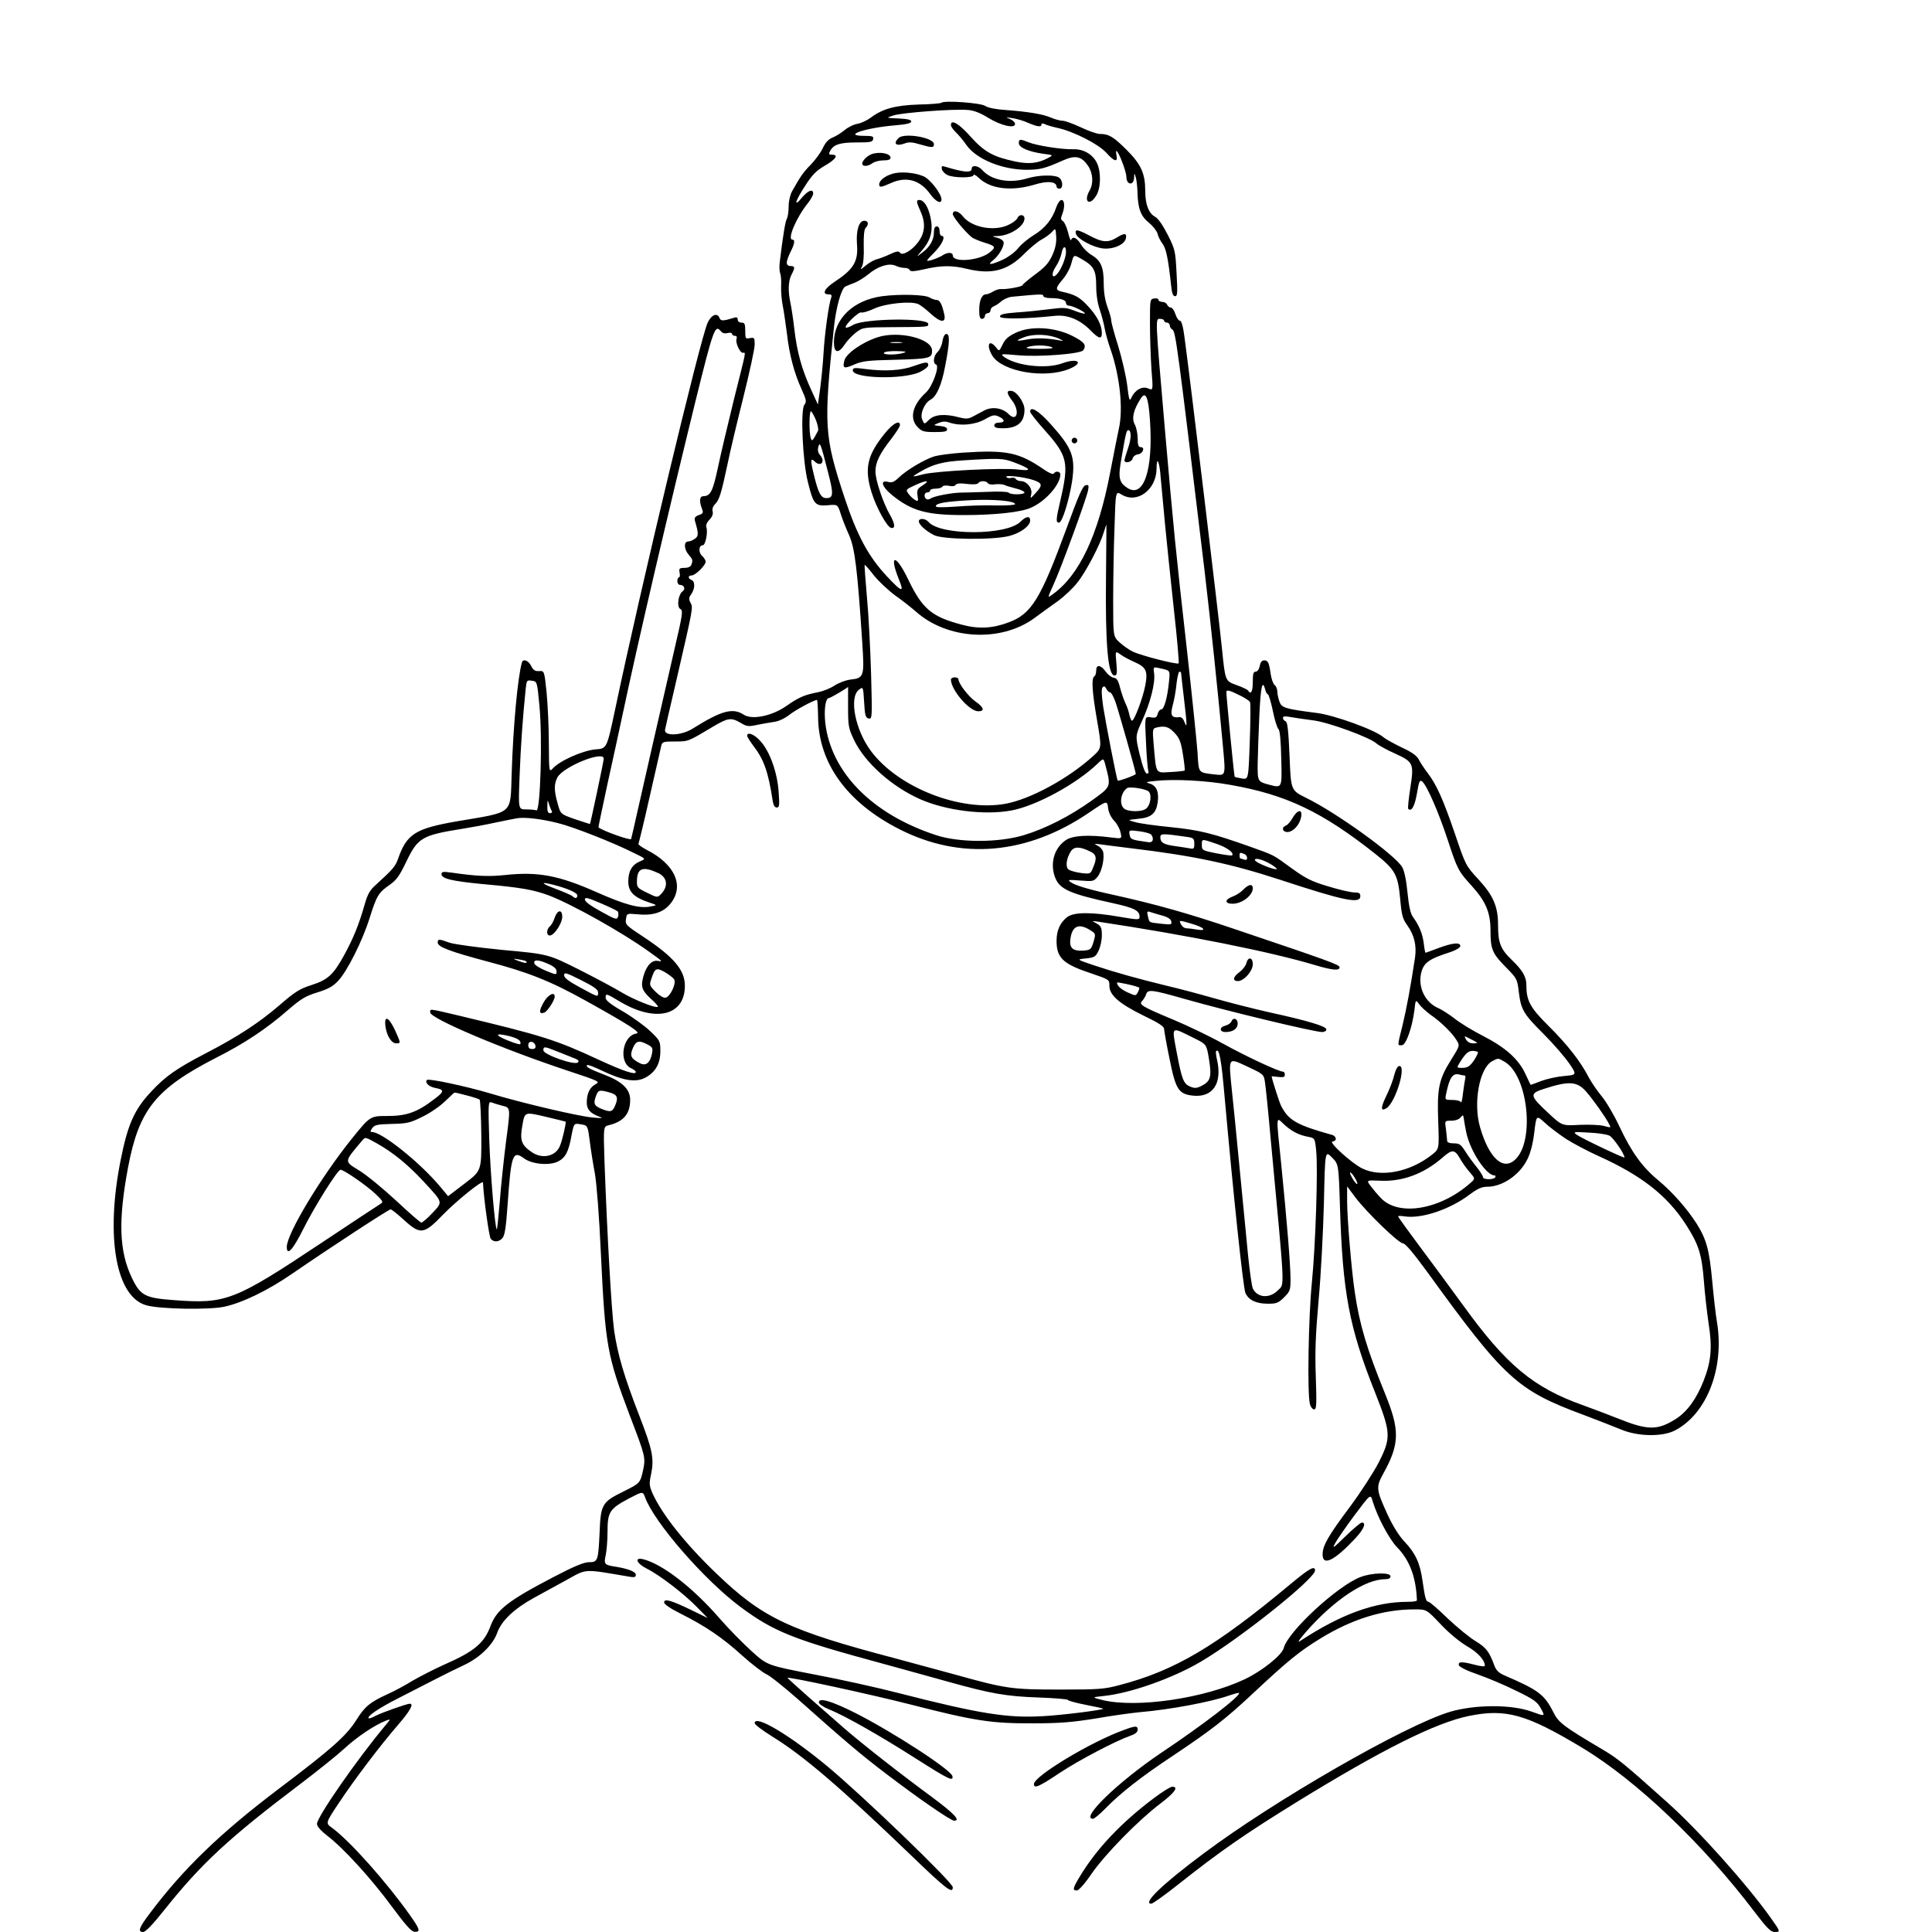
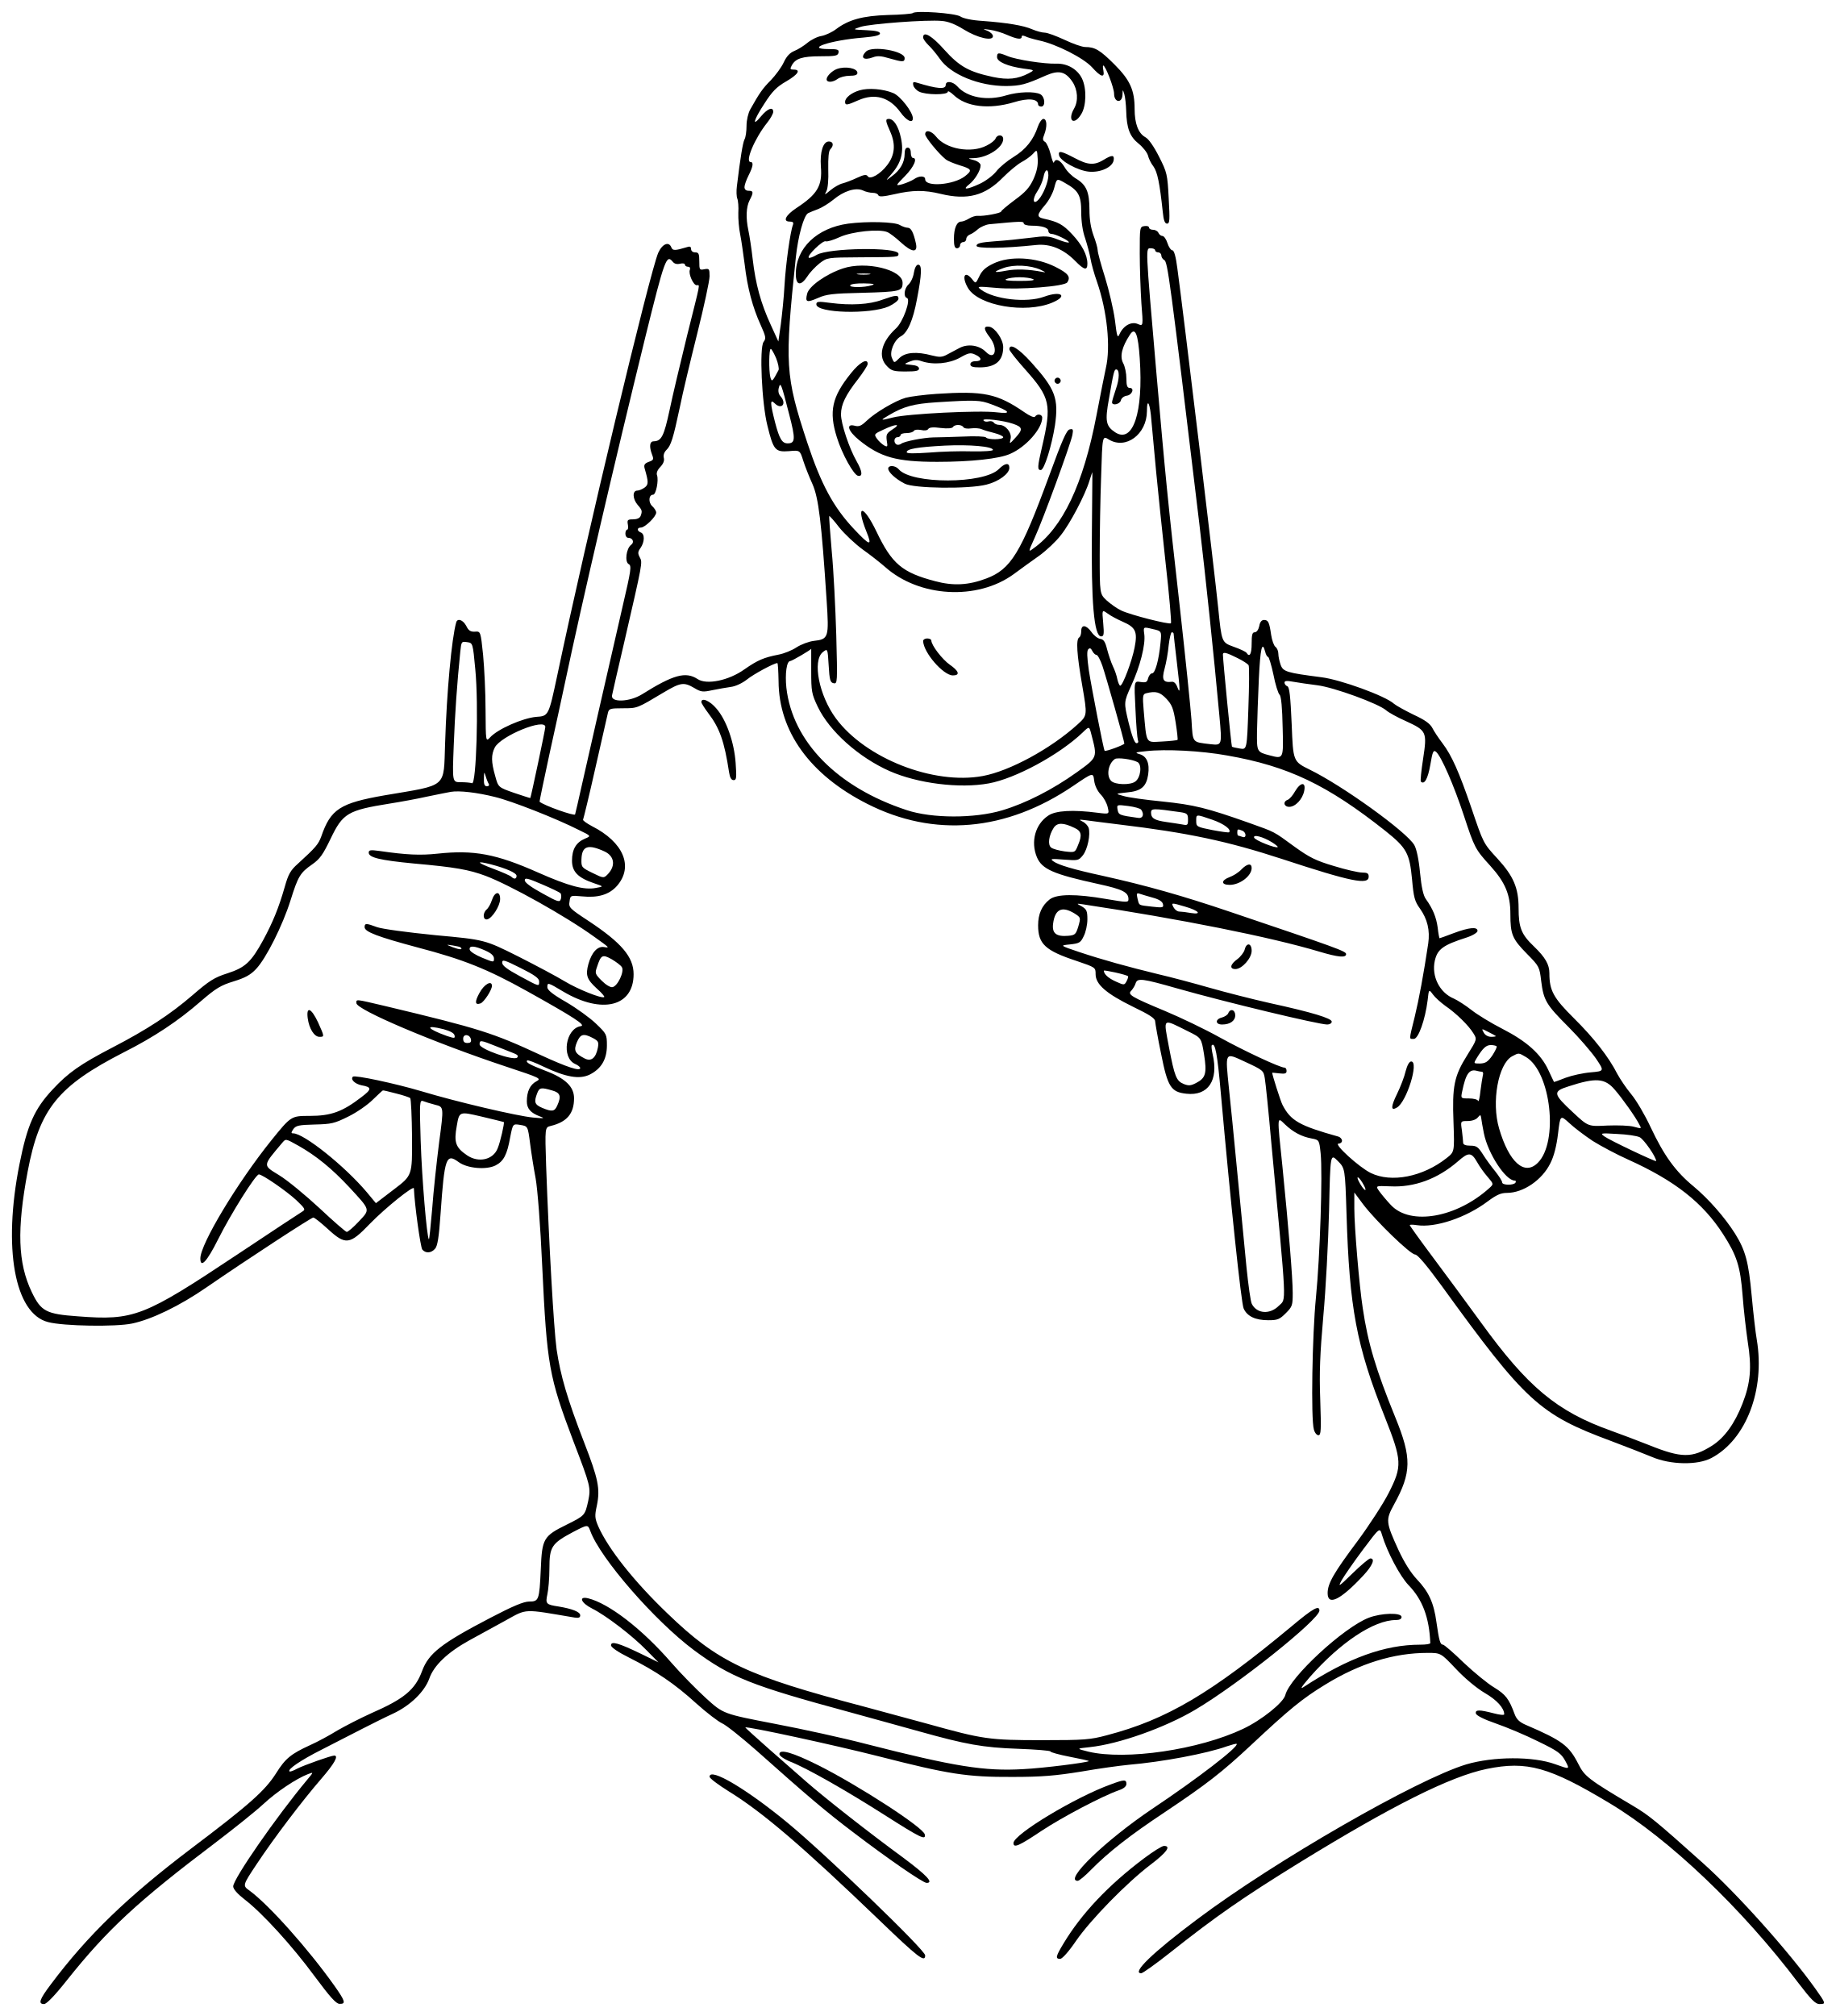
- <svg xmlns="http://www.w3.org/2000/svg" viewBox="0 0 1024 1024" role="img" aria-labelledby="t">
+ <svg xmlns="http://www.w3.org/2000/svg" viewBox="54.43 48.1 894.14 981.72" role="img" aria-labelledby="t">
  <g transform="translate(0,1024) scale(0.1,-0.1)" fill="currentColor" stroke="none">
    <path d="M4989 9695 c-4 -3 -58 -8 -120 -9 -124 -4 -192 -23 -253 -69 -18 -14 -50 -29 -70 -33 -21 -3 -52 -19 -70 -34 -17 -14 -45 -32 -63 -39 -22 -9 -38 -26 -52 -56 -11 -24 -40 -63 -63 -87 -40 -40 -55 -62 -100 -142 -10 -18 -18 -52 -18 -79 0 -27 -4 -57 -10 -67 -8 -16 -20 -87 -37 -228 -3 -23 -2 -50 2 -60 4 -9 7 -41 5 -69 -1 -29 3 -77 9 -105 6 -29 15 -95 22 -147 13 -113 39 -210 78 -295 25 -56 27 -65 14 -82 -21 -28 -9 -300 19 -409 29 -118 38 -128 104 -123 54 5 54 5 70 -46 9 -28 29 -79 45 -114 30 -68 44 -184 69 -566 12 -182 10 -190 -63 -198 -24 -3 -61 -17 -83 -31 -22 -15 -62 -31 -89 -36 -71 -14 -100 -26 -166 -72 -76 -54 -183 -76 -227 -47 -58 38 -118 22 -271 -74 -61 -38 -154 -41 -146 -5 2 12 29 128 59 257 91 395 90 389 76 415 -10 19 -10 27 4 46 20 29 21 68 1 75 -20 8 -19 24 1 24 19 0 74 53 74 73 0 8 -9 22 -19 31 -20 18 -18 56 4 56 14 0 28 70 19 95 -4 10 2 26 16 40 15 16 21 31 17 45 -3 13 2 27 13 38 22 21 33 57 65 207 13 66 52 228 85 360 33 132 60 257 60 279 0 36 -2 38 -25 34 -24 -5 -25 -3 -25 38 0 37 -3 44 -20 44 -12 0 -20 7 -20 16 0 12 -6 15 -22 9 -56 -17 -68 -17 -74 -1 -12 31 -44 18 -64 -26 -41 -95 -349 -1379 -492 -2059 -42 -197 -42 -197 -103 -201 -65 -6 -187 -59 -224 -100 -21 -22 -21 -22 -22 133 0 85 -6 206 -12 269 -12 115 -12 115 -40 113 -21 -1 -31 5 -42 28 -16 30 -43 39 -49 17 -22 -78 -46 -335 -54 -588 -8 -222 16 -201 -295 -254 -217 -38 -262 -67 -308 -200 -14 -38 -26 -53 -115 -134 -35 -31 -46 -51 -63 -112 -30 -104 -58 -172 -105 -259 -59 -108 -88 -134 -175 -162 -63 -20 -88 -36 -170 -107 -108 -93 -221 -167 -391 -255 -154 -80 -214 -122 -289 -203 -89 -95 -124 -173 -162 -365 -81 -407 -24 -726 139 -768 75 -20 331 -24 410 -7 95 20 232 86 362 176 196 135 510 340 520 340 6 0 37 -25 70 -55 88 -81 107 -78 207 26 73 75 213 188 213 171 3 -77 32 -287 41 -298 16 -19 43 -18 62 4 12 13 19 55 27 172 19 272 27 295 88 250 42 -31 135 -39 180 -16 39 20 56 52 71 137 13 66 13 66 49 60 37 -6 37 -6 48 -91 6 -47 18 -123 27 -170 9 -51 23 -224 32 -428 23 -484 33 -537 152 -852 84 -219 85 -225 72 -290 -16 -71 -16 -71 -104 -115 -114 -56 -121 -68 -127 -217 -7 -151 -9 -158 -57 -158 -26 0 -79 -22 -188 -79 -240 -125 -301 -173 -333 -259 -34 -92 -88 -136 -248 -206 -53 -24 -127 -62 -165 -84 -37 -23 -96 -55 -132 -71 -94 -43 -121 -65 -166 -137 -54 -85 -129 -152 -414 -367 -310 -235 -504 -422 -683 -661 -56 -74 -63 -96 -33 -96 12 0 52 41 112 117 197 247 343 382 724 670 88 67 192 150 231 186 67 62 160 124 219 147 27 10 27 10 -4 -27 -152 -182 -361 -484 -361 -520 0 -13 20 -36 56 -64 86 -66 231 -225 340 -373 75 -101 105 -135 122 -135 32 -1 28 13 -25 88 -127 179 -319 394 -413 463 -35 25 -35 25 34 129 85 128 220 306 315 416 64 74 86 113 63 113 -15 0 -148 -47 -181 -64 -18 -10 -35 -16 -37 -13 -10 10 54 54 157 106 63 32 152 78 199 102 47 24 113 57 148 73 84 39 154 107 177 171 22 64 90 128 193 185 42 23 122 67 177 97 109 60 83 58 338 15 20 -3 27 0 27 11 0 17 -40 32 -106 43 -60 9 -64 13 -54 59 5 22 10 79 10 126 0 106 11 122 114 177 73 38 73 38 85 6 48 -133 314 -438 504 -580 181 -134 280 -173 764 -304 103 -28 253 -70 333 -92 229 -64 310 -79 483 -85 86 -3 157 -9 157 -13 0 -4 43 -16 95 -26 52 -10 93 -19 92 -21 -8 -7 -219 -34 -319 -39 -189 -11 -334 12 -768 123 -107 28 -307 72 -444 98 -249 48 -249 48 -333 124 -46 42 -122 119 -168 172 -143 165 -305 290 -407 315 -48 11 -34 -23 20 -50 68 -34 197 -133 265 -203 l58 -59 -88 43 c-106 51 -143 62 -143 40 0 -10 34 -33 88 -60 130 -65 223 -128 326 -222 51 -46 109 -90 127 -98 19 -8 94 -68 168 -133 247 -220 335 -295 471 -398 168 -128 339 -246 357 -246 36 0 1 37 -113 122 -172 126 -383 292 -471 369 -40 35 -124 109 -187 164 -62 55 -113 101 -112 102 6 7 435 -86 651 -141 340 -87 428 -101 650 -100 145 0 210 6 335 26 85 15 189 29 230 33 165 14 382 55 479 90 24 8 46 14 48 12 12 -13 -189 -168 -412 -317 -227 -153 -432 -350 -362 -350 7 0 37 25 67 56 81 82 186 165 355 277 205 137 281 196 422 328 187 175 249 226 362 295 168 103 333 154 498 154 64 0 64 0 138 -78 43 -46 101 -94 140 -117 59 -34 95 -74 95 -104 0 -5 -22 -3 -52 5 -69 18 -90 18 -86 -1 2 -10 40 -29 98 -49 52 -18 145 -57 205 -87 97 -47 113 -59 133 -96 22 -41 22 -41 -50 -15 -107 39 -301 38 -433 -1 -241 -73 -933 -471 -1310 -754 -217 -162 -321 -263 -273 -263 8 0 72 46 144 103 221 175 349 264 624 434 450 277 736 421 915 458 196 40 304 10 600 -168 288 -173 643 -511 918 -875 62 -81 83 -102 102 -102 33 0 32 2 -19 74 -129 181 -383 465 -550 614 -230 206 -261 231 -340 278 -216 128 -235 143 -265 203 -46 90 -78 114 -257 191 -30 13 -44 27 -53 51 -28 76 -44 96 -99 130 -31 18 -98 73 -149 121 -50 49 -96 88 -101 88 -14 0 -19 19 -32 109 -13 96 -38 149 -95 209 -30 32 -61 81 -90 143 -62 136 -63 146 -22 221 86 156 87 228 7 424 -95 233 -134 363 -159 533 -17 109 -41 395 -41 484 l0 79 44 -59 c61 -80 229 -243 252 -243 13 -1 55 -51 129 -152 409 -565 477 -627 825 -756 74 -28 164 -63 200 -78 89 -38 221 -41 289 -5 169 89 262 332 221 576 -6 33 -17 130 -25 216 -15 163 -30 219 -81 301 -50 79 -128 168 -201 229 -89 73 -145 151 -210 289 -27 58 -69 130 -94 160 -25 30 -55 75 -68 99 -42 83 -115 176 -211 271 -101 100 -120 136 -120 220 0 42 -20 77 -75 130 -62 59 -75 92 -75 187 0 98 -25 156 -103 241 -69 75 -68 73 -127 247 -60 175 -96 256 -141 315 -19 25 -41 58 -49 74 -11 21 -36 39 -90 64 -41 20 -85 44 -97 54 -41 38 -262 118 -353 129 -170 22 -187 27 -199 61 -6 17 -11 41 -11 53 0 13 -6 28 -14 34 -8 6 -17 32 -21 58 -9 62 -14 73 -35 73 -11 0 -20 -10 -23 -30 -4 -18 -13 -30 -22 -30 -12 0 -15 -12 -15 -55 0 -51 -10 -69 -25 -45 -3 5 -32 19 -64 30 -57 21 -57 21 -74 189 -15 153 -171 1451 -199 1654 -7 56 -16 87 -24 87 -7 0 -18 16 -24 35 -6 19 -17 35 -25 35 -7 0 -15 7 -19 15 -3 8 -15 15 -26 15 -11 0 -20 5 -20 11 0 6 -10 9 -22 7 -23 -3 -23 -6 -23 -133 0 -71 4 -181 8 -243 9 -112 9 -112 -17 -101 -31 14 -70 -7 -89 -48 -10 -23 -13 -16 -23 68 -7 52 -29 145 -48 207 -20 63 -36 122 -36 133 0 10 -9 42 -20 71 -13 36 -20 77 -20 126 0 86 -15 121 -65 151 -19 11 -45 36 -56 56 -21 35 -44 45 -52 23 -2 -7 -9 11 -16 40 -7 28 -20 56 -27 60 -12 7 -13 14 -4 36 15 39 13 76 -4 76 -8 0 -20 -17 -27 -37 -21 -64 -59 -112 -118 -148 -31 -19 -69 -50 -85 -71 -16 -20 -52 -47 -80 -60 -63 -29 -88 -31 -52 -3 28 22 56 68 56 93 0 9 -14 20 -32 25 -33 9 -33 9 0 10 66 2 142 52 142 93 0 22 -28 24 -37 3 -3 -9 -23 -25 -44 -35 -75 -39 -199 -17 -246 44 -23 29 -53 35 -53 11 0 -14 64 -93 100 -122 8 -7 39 -20 68 -29 59 -18 63 -24 26 -53 -55 -43 -194 -54 -194 -15 0 18 -30 18 -55 0 -11 -7 -36 -18 -56 -24 -35 -9 -35 -9 13 40 44 45 62 88 38 88 -5 0 -10 11 -10 25 0 16 -6 25 -15 25 -10 0 -15 -10 -15 -30 0 -42 -22 -80 -62 -109 -33 -25 -33 -25 -1 12 46 53 60 105 45 174 -12 57 -35 93 -59 93 -18 0 -17 -9 8 -65 26 -60 21 -112 -16 -160 -33 -44 -84 -73 -95 -54 -6 9 -18 8 -52 -8 -23 -11 -55 -23 -70 -27 -14 -3 -41 -18 -59 -33 -29 -24 -31 -25 -20 -5 7 13 11 56 9 107 -1 56 2 89 10 97 18 18 15 38 -7 38 -28 0 -44 -50 -39 -122 8 -94 -17 -135 -119 -202 -53 -35 -68 -66 -33 -66 16 0 20 -4 16 -16 -13 -33 -35 -191 -41 -294 -3 -58 -12 -143 -18 -190 l-12 -84 -37 81 c-48 104 -74 198 -88 320 -6 54 -16 117 -21 140 -13 61 -11 114 6 147 20 38 19 46 -5 46 -13 0 -20 7 -20 18 0 10 9 35 20 57 22 43 25 65 10 65 -29 0 20 116 81 192 16 20 29 44 29 52 0 27 -27 17 -59 -21 -47 -57 -37 -19 17 63 37 58 59 80 104 106 59 34 74 58 38 58 -18 0 -19 3 -10 20 18 34 51 45 140 45 73 0 85 2 88 18 3 14 -4 17 -47 17 -121 0 6 43 167 56 57 5 82 11 82 20 0 9 -20 14 -67 16 -68 3 -68 3 -28 16 45 15 325 36 396 29 30 -2 66 -16 106 -41 68 -42 143 -59 143 -33 0 8 -12 20 -27 26 -25 10 -24 10 12 5 22 -3 60 -14 84 -25 49 -21 71 -24 71 -9 0 7 6 7 18 2 9 -5 40 -14 67 -20 84 -18 216 -85 258 -131 42 -47 62 -53 55 -16 -3 14 -3 25 -1 25 11 0 53 -109 53 -137 0 -44 39 -49 41 -5 1 27 1 27 9 2 4 -14 8 -50 9 -80 2 -85 17 -126 61 -161 21 -17 41 -43 45 -57 3 -14 15 -39 27 -54 19 -27 30 -80 45 -220 4 -42 10 -58 21 -58 13 0 14 17 8 123 -6 117 -8 126 -47 203 -26 51 -51 87 -67 95 -34 19 -52 66 -52 137 0 92 -22 141 -98 217 -70 70 -95 85 -142 85 -16 0 -61 16 -101 35 -41 19 -84 35 -97 35 -12 0 -39 7 -60 16 -43 19 -122 32 -242 41 -51 3 -95 12 -109 22 -25 16 -219 30 -232 16z m588 -809 c-19 -41 -39 -63 -91 -101 -36 -27 -66 -52 -66 -56 0 -8 -87 -24 -114 -21 -10 1 -29 -5 -42 -13 -13 -8 -30 -15 -38 -15 -22 0 -36 -32 -36 -84 0 -34 4 -46 15 -46 8 0 15 7 15 15 0 8 7 15 15 15 8 0 15 7 15 15 0 9 8 18 18 22 9 3 27 15 39 26 13 11 38 22 55 24 157 15 168 15 168 4 0 -6 17 -11 38 -11 52 0 82 -10 82 -26 0 -8 7 -14 15 -14 19 0 85 -32 85 -41 0 -4 -24 2 -52 13 -48 19 -61 19 -138 9 -47 -6 -124 -14 -172 -17 -67 -5 -88 -10 -88 -22 0 -14 132 -13 291 4 68 7 133 -20 190 -78 43 -44 59 -48 59 -13 0 42 -26 92 -75 144 -44 47 -68 60 -137 75 -36 8 -35 19 6 67 19 22 39 60 45 85 12 45 12 45 52 22 66 -37 79 -60 79 -143 0 -44 7 -93 19 -126 10 -31 22 -75 26 -99 4 -24 18 -75 32 -114 49 -142 67 -316 43 -419 -5 -23 -26 -127 -46 -232 -64 -334 -164 -545 -306 -646 -27 -20 -27 -20 6 53 39 84 174 453 183 499 5 27 3 31 -13 27 -15 -2 -37 -53 -101 -228 -138 -376 -186 -453 -305 -498 -87 -33 -161 -37 -250 -13 -160 42 -210 84 -285 241 -65 135 -103 135 -49 0 30 -73 17 -70 -60 12 -101 107 -161 219 -228 421 -108 328 -111 380 -56 902 11 105 39 205 60 216 8 4 30 13 49 20 18 7 51 27 73 45 51 43 109 61 144 46 13 -7 36 -12 49 -12 13 0 25 -5 27 -12 3 -8 24 -7 77 5 90 21 148 21 226 2 132 -32 217 -9 305 81 30 30 71 64 90 74 19 10 44 28 55 40 20 22 20 22 23 -24 2 -33 -4 -62 -21 -100z m73 19 c0 -31 -25 -93 -47 -117 -28 -31 -33 1 -7 39 13 19 26 50 30 69 7 40 24 46 24 9z m520 -365 c0 -5 7 -10 15 -10 8 0 15 -7 15 -15 0 -7 6 -18 14 -22 17 -10 26 -75 171 -1283 32 -273 70 -632 98 -938 13 -143 13 -143 -43 -137 -92 11 -86 4 -93 118 -4 56 -29 300 -56 542 -60 530 -71 644 -116 1160 -53 614 -52 595 -26 595 11 0 21 -4 21 -10z m-2349 -56 c8 -10 21 -13 36 -9 13 3 23 1 23 -5 0 -5 7 -10 15 -10 9 0 12 -6 9 -15 -8 -19 17 -75 33 -75 17 0 21 25 -47 -247 -32 -131 -71 -294 -85 -362 -27 -125 -39 -150 -77 -151 -20 0 -23 -25 -8 -65 9 -23 7 -27 -16 -35 -21 -8 -25 -15 -20 -33 19 -65 19 -78 0 -92 -11 -8 -27 -15 -36 -15 -25 0 -23 -41 2 -70 22 -25 23 -30 14 -54 -4 -10 -18 -16 -36 -16 -27 0 -30 -3 -26 -25 3 -14 1 -25 -3 -25 -5 0 -9 -9 -9 -20 0 -11 6 -20 14 -20 22 0 31 -22 14 -34 -24 -18 -32 -83 -12 -94 15 -8 12 -28 -30 -208 -87 -380 -165 -720 -196 -859 -17 -77 -33 -145 -35 -152 -3 -9 -151 43 -173 62 -1 1 21 105 48 231 28 126 62 283 76 349 86 406 240 1066 390 1678 96 388 104 409 135 371z m2274 -471 c18 -263 -33 -416 -120 -359 -45 30 -50 54 -30 163 22 129 26 143 35 143 17 0 17 -44 -1 -95 -10 -30 -19 -59 -19 -65 0 -18 38 -10 43 9 2 11 15 21 28 23 27 3 40 38 15 38 -12 0 -16 11 -16 45 0 26 -7 60 -16 76 -17 33 -6 78 33 138 26 40 40 4 48 -116z m-1771 2 c10 -25 15 -51 12 -58 -30 -57 -33 -60 -40 -35 -8 33 -7 138 2 138 4 0 15 -20 26 -45z m64 -275 c31 -119 30 -140 -8 -140 -27 0 -40 22 -61 102 -24 94 -25 115 -3 94 34 -35 62 -3 29 34 -9 10 -12 25 -8 40 8 31 12 23 51 -130z m1787 -280 c8 -85 29 -285 46 -443 18 -158 29 -290 26 -293 -7 -8 -199 41 -242 62 -20 9 -52 32 -71 49 -34 32 -34 32 -34 222 0 104 3 278 7 385 6 196 6 196 37 177 83 -51 185 25 186 137 0 71 16 39 22 -48 5 -51 15 -163 23 -248z m-313 -282 c-4 -348 10 -518 45 -518 13 0 15 10 10 65 -6 66 -6 66 22 46 16 -12 49 -29 74 -40 62 -27 72 -48 57 -125 -13 -67 -58 -186 -70 -186 -4 0 -10 14 -14 31 -3 17 -13 46 -22 64 -9 19 -21 56 -28 82 -9 37 -17 49 -34 51 -12 2 -31 17 -42 33 -26 36 -50 38 -50 5 0 -14 -4 -28 -10 -31 -16 -10 -12 -80 15 -235 25 -145 25 -145 -22 -188 -131 -119 -332 -228 -463 -252 -240 -44 -571 86 -715 281 -82 111 -115 280 -64 322 24 19 24 19 29 -64 4 -72 8 -84 24 -87 19 -4 19 3 13 234 -4 132 -13 315 -22 408 -8 93 -14 171 -12 172 1 2 24 -23 49 -56 26 -32 77 -80 114 -107 37 -26 86 -65 109 -85 166 -148 449 -164 626 -35 35 26 92 67 126 91 34 25 81 69 103 98 46 57 120 199 140 266 7 23 14 42 14 42 1 0 -1 -127 -2 -282z m334 -550 c-8 -84 -26 -148 -41 -148 -7 0 -15 -10 -19 -23 -5 -20 -10 -23 -37 -19 -32 5 -32 5 -25 -131 3 -75 9 -143 12 -152 4 -9 1 -15 -7 -15 -9 0 -22 34 -38 99 -24 100 -24 100 12 180 44 95 71 202 64 252 -5 36 -5 36 40 25 45 -10 45 -10 39 -68z m64 45 c0 -5 7 -64 15 -133 17 -143 18 -166 3 -127 -6 17 -16 27 -26 26 -43 -5 -51 9 -36 64 8 29 17 80 20 115 4 34 11 62 15 62 5 0 9 -3 9 -7z m-3401 -173 c17 -173 5 -564 -16 -555 -8 3 -33 5 -55 5 -41 0 -41 0 -34 178 6 157 16 301 32 458 5 49 6 50 33 46 28 -4 28 -4 40 -132z m3025 70 c6 0 19 -24 29 -53 18 -53 107 -367 107 -379 0 -6 -91 -40 -96 -35 -5 4 -63 303 -77 392 -9 65 -10 94 -3 102 8 8 13 6 20 -8 5 -10 14 -19 20 -19z m822 15 c3 -14 10 -25 14 -25 4 0 16 -39 26 -86 9 -47 23 -92 30 -98 8 -8 13 -63 15 -162 4 -151 4 -151 -61 -134 -65 17 -65 17 -64 116 1 54 5 170 9 257 7 148 16 189 31 132z m-2211 -93 c0 -100 2 -112 32 -175 57 -119 199 -246 350 -313 136 -60 340 -86 482 -60 129 23 344 139 458 248 32 31 32 31 42 -8 30 -115 32 -112 -71 -186 -116 -83 -246 -150 -363 -185 -134 -40 -342 -40 -465 1 -338 111 -556 333 -586 596 -7 68 1 130 19 130 8 0 102 55 102 60 0 0 0 -48 0 -108z m2075 63 c27 -13 51 -29 55 -35 4 -6 3 -101 -1 -211 -7 -201 -7 -201 -42 -195 -19 3 -36 7 -38 9 -3 3 -44 422 -44 449 0 14 18 9 70 -17z m-2234 -113 c1 -245 153 -456 431 -597 326 -166 677 -135 1004 87 97 66 97 66 102 26 3 -25 16 -51 32 -68 15 -15 30 -43 34 -62 8 -34 8 -34 -48 -27 -122 16 -206 11 -242 -14 -63 -42 -86 -127 -55 -202 25 -59 80 -83 300 -131 119 -26 146 -40 146 -74 0 -16 -8 -16 -107 1 -150 26 -242 25 -277 -2 -38 -30 -56 -71 -56 -126 0 -91 35 -123 186 -173 94 -32 94 -32 94 -65 0 -50 53 -95 181 -158 83 -40 109 -57 109 -72 1 -11 13 -82 29 -158 32 -161 48 -186 123 -194 106 -12 158 65 128 192 -5 22 -7 42 -4 44 16 16 27 -41 44 -235 47 -526 99 -1021 111 -1047 17 -38 57 -57 120 -57 45 0 55 4 85 34 32 32 34 38 34 99 0 72 -20 315 -50 614 -27 258 -27 244 13 206 39 -37 80 -59 129 -68 37 -7 37 -7 44 -73 10 -98 -3 -500 -23 -702 -18 -181 -25 -591 -10 -642 4 -16 14 -28 22 -28 13 0 14 24 9 173 -5 134 -1 224 15 407 12 129 24 360 28 513 6 279 6 279 42 243 36 -36 36 -36 43 -259 14 -457 48 -641 186 -987 85 -215 86 -240 19 -372 -26 -51 -94 -156 -151 -233 -116 -155 -146 -207 -146 -254 0 -64 63 -33 173 85 46 49 60 84 35 84 -7 0 -46 -33 -87 -73 -68 -66 -72 -69 -52 -32 13 22 59 89 104 149 81 108 81 108 92 70 25 -83 87 -200 129 -244 68 -70 101 -158 106 -282 0 -5 -22 -8 -49 -8 -173 0 -352 -65 -566 -205 -22 -15 -14 -2 29 48 148 168 312 277 418 277 18 0 28 5 28 15 0 22 -98 20 -160 -4 -122 -47 -384 -289 -406 -376 -9 -37 -115 -122 -206 -165 -215 -102 -571 -154 -753 -111 -60 15 -60 15 6 22 143 15 367 95 514 182 210 124 605 440 605 483 0 28 -30 12 -136 -77 -392 -326 -608 -454 -899 -530 -82 -22 -110 -24 -315 -24 -259 0 -287 4 -560 80 -107 29 -247 67 -310 84 -570 150 -708 215 -955 453 -163 156 -288 314 -337 424 -17 40 -18 51 -7 101 17 83 7 130 -62 308 -82 212 -115 325 -134 453 -14 104 -37 509 -51 894 -6 187 -6 187 22 194 79 19 114 60 114 135 0 56 -42 97 -140 134 -78 30 -97 41 -88 50 3 3 38 -10 79 -30 110 -52 175 -63 225 -39 56 28 84 74 84 142 0 54 -2 57 -53 106 -29 28 -94 75 -145 105 -65 37 -92 59 -92 72 0 25 1 25 78 -21 188 -111 342 -73 342 85 0 84 -59 153 -219 259 -93 61 -98 66 -93 95 4 30 4 30 61 25 77 -8 132 8 170 51 82 94 32 213 -122 291 -26 14 -46 28 -43 32 2 4 30 118 60 252 31 135 58 255 61 268 5 20 11 22 73 22 71 0 68 -1 200 78 81 48 97 50 147 21 33 -20 42 -21 88 -11 29 6 70 13 91 16 23 3 55 18 78 36 32 26 132 80 148 80 3 0 5 -39 6 -88z m2624 -20 c81 -10 299 -90 335 -122 11 -10 54 -34 97 -53 100 -46 103 -52 83 -183 -9 -58 -14 -108 -11 -111 17 -17 34 13 46 81 11 66 15 74 28 64 25 -21 87 -163 136 -312 51 -155 55 -163 128 -243 73 -81 98 -140 98 -235 0 -99 9 -121 81 -194 59 -60 61 -63 69 -132 12 -95 24 -115 133 -224 51 -51 111 -121 134 -154 41 -61 41 -61 -26 -67 -37 -3 -91 -15 -121 -26 -30 -12 -56 -21 -57 -21 -1 0 -13 26 -28 58 -36 78 -105 140 -224 201 -55 28 -122 69 -151 92 -28 22 -67 47 -85 55 -70 29 -110 109 -93 185 13 56 40 76 156 113 30 10 52 24 52 32 0 21 -41 17 -116 -11 -36 -14 -68 -25 -69 -25 -1 0 -6 23 -9 52 -7 51 -24 92 -57 138 -13 17 -22 58 -29 129 -6 65 -17 116 -28 135 -37 64 -349 289 -509 367 -81 40 -81 40 -88 220 -6 139 -11 182 -21 186 -8 3 -14 11 -14 18 0 9 11 10 43 4 23 -4 76 -12 117 -17z m-735 -66 c27 -29 34 -47 45 -116 7 -44 11 -82 9 -84 -2 -2 -36 -6 -76 -8 -81 -4 -74 -16 -89 154 -6 69 -4 77 12 81 47 12 68 6 99 -27z m-3025 -137 c0 -13 -70 -342 -73 -346 -1 -1 -37 11 -79 25 -77 27 -77 27 -92 82 -20 70 -20 103 -2 139 30 57 246 145 246 100z m3321 -139 c297 -52 487 -143 770 -367 104 -83 118 -109 130 -235 8 -90 13 -108 39 -144 36 -51 49 -105 40 -169 -23 -153 -45 -271 -66 -358 -29 -117 -28 -107 -4 -107 22 0 55 93 67 188 6 55 6 55 26 28 10 -14 38 -39 60 -55 54 -37 114 -96 137 -134 18 -29 18 -29 -30 -106 -64 -102 -74 -151 -67 -328 5 -143 5 -143 -33 -173 -116 -92 -270 -122 -370 -73 -57 28 -182 142 -157 143 9 0 17 6 17 14 0 8 -8 17 -17 20 -190 53 -233 77 -273 155 -9 17 -50 146 -50 156 0 1 16 -1 35 -3 27 -3 35 -1 35 12 0 9 -4 16 -10 16 -22 0 -196 81 -317 148 -70 39 -189 96 -263 127 -168 70 -186 81 -166 100 8 9 18 25 21 36 9 26 30 24 205 -26 240 -68 687 -175 728 -175 12 0 22 6 22 14 0 16 -94 45 -300 90 -85 19 -218 53 -295 75 -77 22 -189 52 -250 66 -148 36 -271 70 -385 108 -95 32 -95 32 -45 37 45 5 52 8 67 40 10 19 18 56 18 82 0 41 -4 49 -27 63 -28 15 -28 15 7 10 471 -71 912 -159 1149 -230 94 -28 131 -31 131 -12 0 14 -48 31 -563 205 -236 80 -411 129 -622 176 -143 31 -217 53 -241 71 -17 12 -11 13 52 8 68 -5 71 -5 92 21 23 29 38 102 28 134 -4 10 -16 24 -29 30 -20 10 -18 11 13 7 19 -3 94 -12 165 -21 333 -40 527 -81 793 -168 338 -111 422 -128 422 -86 0 16 -7 20 -32 20 -18 0 -80 14 -138 32 -88 26 -119 42 -190 93 -107 78 -92 70 -223 117 -206 73 -268 88 -422 104 -82 8 -168 20 -190 27 -40 11 -40 11 16 17 71 6 96 28 105 87 8 56 -7 90 -43 100 -24 7 -19 9 32 14 96 11 270 2 396 -21z m-437 -32 c23 -12 16 -76 -11 -95 -24 -18 -98 -16 -117 3 -25 25 -15 84 18 107 13 8 83 -1 110 -15z m-3159 -107 c3 -6 -1 -11 -9 -11 -12 0 -16 10 -15 38 1 34 1 35 9 10 4 -14 11 -31 15 -37z m30 -63 c80 -19 299 -105 409 -161 60 -29 60 -29 29 -42 -43 -18 -63 -52 -63 -107 0 -54 29 -84 110 -111 45 -15 45 -15 6 -22 -56 -11 -132 9 -281 75 -205 91 -313 111 -490 92 -84 -9 -151 -6 -282 13 -44 6 -53 5 -53 -8 0 -24 54 -37 220 -53 203 -18 268 -30 349 -60 119 -45 390 -196 531 -298 73 -52 75 -54 47 -49 -32 6 -61 -25 -77 -82 -15 -55 -8 -75 41 -120 23 -20 39 -39 36 -41 -10 -10 -129 38 -192 76 -36 22 -139 77 -228 122 -162 81 -162 81 -402 103 -140 14 -258 30 -284 39 -54 20 -61 20 -61 0 0 -23 65 -47 259 -99 221 -58 337 -104 531 -212 228 -127 290 -167 263 -171 -74 -11 -96 -153 -28 -184 14 -6 25 -15 25 -20 0 -17 -64 4 -192 63 -235 109 -298 129 -754 238 -153 36 -144 35 -144 15 0 -32 382 -194 729 -309 169 -56 173 -58 147 -72 -30 -16 -46 -49 -46 -97 0 -36 19 -57 65 -74 25 -9 19 -10 -35 -5 -75 7 -371 76 -543 128 -128 38 -325 80 -334 71 -13 -13 9 -35 42 -42 51 -9 51 -19 -1 -58 -92 -71 -148 -91 -251 -91 -91 0 -91 0 -188 -120 -164 -204 -345 -504 -345 -574 0 -50 32 -16 86 92 62 124 183 317 199 317 17 0 132 -79 182 -125 42 -40 46 -46 31 -55 -10 -6 -153 -100 -318 -210 -457 -304 -503 -322 -777 -301 -154 11 -179 24 -224 118 -68 142 -73 305 -20 587 58 306 147 416 469 581 145 73 264 152 374 248 74 64 98 78 160 97 55 17 82 31 109 60 49 51 130 213 168 334 37 118 47 135 106 176 37 26 52 47 89 124 60 125 83 139 289 172 51 8 133 23 182 34 50 10 101 21 115 23 40 7 128 -3 215 -25z m3147 -62 c16 -23 8 -43 -14 -40 -92 13 -96 14 -101 40 -4 25 -4 25 52 18 31 -4 59 -12 63 -18z m191 -12 c33 -5 37 -9 37 -36 0 -27 -2 -29 -27 -24 -16 3 -50 8 -78 12 -57 8 -75 18 -75 46 0 21 10 21 143 2z m156 -37 c57 -20 94 -48 81 -61 -3 -2 -40 3 -82 11 -76 15 -78 17 -78 44 0 34 -3 34 79 6z m-671 -40 c33 -15 37 -35 17 -82 -15 -38 -15 -38 -66 -32 -28 4 -58 12 -66 19 -17 14 -11 59 13 96 17 26 47 26 102 -1z m816 -13 c9 -3 16 -13 16 -21 0 -10 -6 -13 -16 -9 -9 3 -18 6 -20 6 -2 0 -4 7 -4 15 0 17 2 18 24 9z m144 -56 c18 -11 31 -22 29 -24 -8 -8 -111 33 -115 46 -6 17 42 5 86 -22z m-3248 -46 c45 -22 53 -66 18 -106 -23 -25 -23 -25 -78 2 -53 26 -55 28 -54 66 2 66 32 76 114 38z m-555 -62 c76 -20 125 -42 125 -56 0 -16 -12 -18 -26 -4 -5 5 -46 23 -89 39 -80 30 -85 40 -10 21z m338 -140 c5 -4 6 -17 3 -28 -6 -18 -12 -17 -91 27 -53 29 -85 52 -85 63 0 14 13 11 83 -19 45 -19 86 -39 90 -43z m2888 -23 c29 -8 45 -19 47 -31 4 -17 -1 -18 -54 -12 -68 8 -61 4 -70 40 -6 25 -4 28 13 22 11 -4 40 -12 64 -19z m155 -43 c66 -19 85 -40 28 -31 -21 4 -47 7 -56 7 -10 0 -22 9 -28 20 -13 24 -12 24 56 4z m-539 -33 c31 -20 31 -20 19 -63 -12 -39 -16 -43 -49 -46 -59 -5 -80 12 -74 59 9 71 43 87 104 50z m-2989 -166 c12 -12 -6 -11 -38 1 -35 14 -35 14 -1 9 19 -3 37 -7 39 -10z m120 -15 c29 -13 42 -25 42 -39 0 -19 -1 -19 -57 4 -32 13 -59 30 -61 39 -5 22 23 20 76 -4z m665 -81 c13 -21 -21 -93 -46 -97 -10 -2 -32 11 -52 31 -33 33 -34 37 -23 68 19 58 26 62 71 37 22 -13 45 -30 50 -39z m-403 -69 c0 -26 3 -27 -95 26 -61 33 -85 51 -85 65 0 17 10 14 90 -26 68 -34 90 -50 90 -65z m2868 25 c2 -2 -1 -12 -7 -24 -11 -20 -12 -20 -52 -2 -38 17 -58 36 -59 53 0 5 110 -19 118 -27z m292 -268 c65 -32 65 -32 78 -112 15 -93 8 -116 -39 -140 -25 -13 -36 -14 -59 -5 -37 15 -45 35 -73 181 -27 145 -34 139 93 76z m-3625 10 c32 -9 51 -19 53 -30 3 -15 0 -15 -37 -3 -100 36 -111 57 -16 33z m5124 -33 c2 -2 -8 -4 -22 -4 -16 0 -30 8 -37 21 -11 20 -11 20 22 3 18 -9 35 -18 37 -20z m-4991 -17 c2 -12 -3 -17 -17 -17 -15 0 -21 6 -21 21 0 25 33 22 38 -4z m594 7 c26 -14 29 -19 24 -47 -10 -51 -33 -69 -65 -52 -47 24 -54 39 -37 79 17 40 32 44 78 20z m-471 -40 c35 -14 75 -30 88 -35 17 -7 21 -13 14 -20 -17 -17 -182 41 -183 64 0 22 4 22 81 -9z m4872 0 c3 -3 -7 -23 -21 -45 -22 -31 -33 -38 -60 -39 -32 0 -32 0 -15 28 29 47 45 62 68 62 12 0 24 -3 28 -6z m-1129 -156 c4 -22 18 -159 31 -306 77 -826 75 -764 37 -802 -43 -43 -106 -39 -131 9 -6 10 -17 90 -26 177 -8 88 -29 296 -45 464 -16 168 -34 349 -40 403 -19 188 -23 182 79 135 86 -40 89 -42 95 -80z m1273 103 c121 -74 158 -413 57 -514 -65 -66 -141 2 -189 167 -38 129 -4 314 63 351 34 18 31 18 69 -4z m-216 -71 c6 0 8 -8 5 -17 -2 -10 -8 -45 -12 -78 -3 -33 -9 -54 -11 -47 -3 7 -22 12 -45 12 -39 0 -40 0 -33 33 18 88 35 112 73 101 8 -2 18 -4 23 -4z m647 -87 c36 -41 102 -134 120 -170 12 -21 11 -21 -26 -11 -20 6 -79 8 -130 6 -93 -5 -93 -5 -166 63 -99 92 -101 103 -22 128 132 43 176 40 224 -16z m-5175 -4 c40 -11 46 -28 25 -74 -13 -29 -25 -31 -73 -11 -37 16 -41 28 -25 70 11 29 18 31 73 15z m-759 -15 c33 -8 64 -19 68 -22 4 -4 8 -90 9 -192 1 -185 1 -185 -87 -252 l-89 -68 -44 53 c-108 128 -307 287 -359 287 -11 0 -10 4 1 21 13 17 26 20 104 22 81 2 96 5 164 39 41 20 94 57 119 82 25 24 47 45 49 45 2 1 31 -6 65 -15z m190 -55 c42 -10 42 -10 19 -182 -12 -95 -28 -241 -34 -325 -7 -83 -14 -150 -16 -148 -10 10 -34 296 -40 480 -6 189 -5 199 12 193 10 -4 36 -12 59 -18z m334 -84 c4 -4 -17 -97 -30 -128 -22 -56 -93 -72 -149 -34 -56 38 -65 63 -50 144 12 70 12 70 119 45 59 -14 108 -26 110 -27z m4773 -55 c20 -99 106 -230 150 -230 6 0 7 -4 4 -10 -9 -14 -65 -13 -65 1 0 7 -15 30 -33 53 -19 23 -46 60 -61 84 -23 36 -31 42 -61 42 -23 0 -35 5 -35 14 0 7 -3 34 -6 60 -7 46 -7 46 28 46 21 0 41 7 49 17 13 15 14 15 17 -3 1 -10 7 -44 13 -74z m530 -37 c40 -25 117 -66 173 -91 226 -102 363 -209 462 -363 67 -104 84 -157 95 -299 5 -69 17 -170 25 -225 20 -125 14 -200 -26 -302 -38 -97 -87 -165 -148 -204 -97 -61 -148 -61 -307 3 -55 22 -138 53 -185 70 -264 94 -406 213 -634 528 -66 91 -171 233 -233 316 -62 83 -113 154 -113 157 0 3 15 3 34 0 90 -14 240 36 346 116 42 31 63 41 93 41 80 0 172 63 212 145 17 33 30 84 37 143 11 92 11 92 55 52 23 -22 75 -61 114 -87z m229 18 c20 -10 80 -96 80 -116 0 -6 -226 101 -252 120 -22 16 -19 17 62 12 47 -2 96 -9 110 -16z m-6531 -42 c86 -49 161 -110 246 -201 105 -114 103 -107 47 -167 -26 -28 -53 -51 -59 -51 -5 0 -65 52 -132 115 -68 63 -156 136 -197 161 -81 50 -82 43 14 157 19 22 16 22 81 -14z m5739 -79 c12 -22 36 -55 52 -73 29 -34 29 -34 7 -54 -160 -144 -383 -183 -478 -83 -20 21 -45 51 -56 66 -21 29 -21 29 52 26 117 -6 231 36 330 122 51 45 65 45 93 -4z m-552 -112 c9 -16 11 -27 5 -23 -6 3 -18 20 -27 37 -9 16 -11 27 -5 23 6 -3 18 -20 27 -37z" />
    <path d="M4675 8670 c-152 -21 -255 -119 -255 -245 0 -57 24 -61 57 -11 12 19 39 47 59 63 37 28 38 28 193 29 193 1 191 1 191 17 0 34 -341 29 -398 -5 -18 -11 -36 -17 -39 -14 -10 10 68 85 82 80 7 -3 38 6 70 21 61 27 190 40 230 24 11 -4 40 -26 64 -48 56 -52 86 -55 76 -8 -12 55 -24 77 -40 77 -9 0 -26 6 -38 13 -25 16 -160 19 -252 7z" />
    <path d="M5383 8476 c-38 -18 -56 -34 -69 -62 -18 -37 -18 -37 -35 -15 -38 47 -53 11 -19 -45 53 -84 278 -123 408 -69 80 33 45 60 -39 29 -85 -31 -244 -13 -308 35 -21 16 -16 16 76 8 109 -10 333 7 345 27 18 27 5 44 -59 76 -94 47 -221 54 -300 16z m230 -31 c25 -12 27 -14 7 -10 -65 13 -129 15 -175 6 -63 -12 -68 -7 -13 13 50 18 131 14 181 -9z m-38 -45 c13 -6 -9 -9 -65 -9 -56 0 -78 3 -65 9 11 5 40 9 65 9 25 0 54 -4 65 -9z" />
    <path d="M4650 8452 c-82 -27 -167 -87 -175 -124 -10 -41 -2 -44 53 -20 40 18 72 22 212 25 190 5 200 8 200 49 0 64 -179 107 -290 70z m128 -29 c-16 -2 -40 -2 -55 0 -16 2 -3 4 27 4 30 0 43 -2 28 -4z m12 -53 c-37 -12 -112 -12 -105 0 3 6 34 10 68 9 46 -1 56 -3 37 -9z" />
    <path d="M4995 8431 c-3 -22 -15 -47 -26 -57 -21 -19 -26 -60 -8 -66 21 -7 -19 -117 -53 -148 -72 -66 -90 -139 -43 -185 21 -22 33 -25 90 -25 50 0 65 3 65 14 0 10 -13 16 -37 18 -38 4 -38 4 -9 16 22 9 37 10 59 2 57 -19 133 -12 186 17 42 24 52 26 75 15 33 -15 34 -32 1 -32 -16 0 -25 -6 -25 -15 0 -11 12 -15 45 -15 78 0 115 32 115 99 0 37 -40 95 -68 99 -29 4 -28 -12 3 -52 42 -56 25 -116 -20 -70 -32 32 -86 40 -127 19 -18 -10 -46 -24 -62 -33 -24 -13 -37 -13 -73 -4 -74 20 -130 16 -159 -13 -25 -25 -25 -25 -36 1 -13 29 11 87 43 105 33 17 60 78 79 181 24 124 25 168 6 168 -9 0 -17 -15 -21 -39z" />
    <path d="M4840 8299 c-62 -23 -152 -28 -252 -15 -59 8 -68 7 -68 -7 0 -43 262 -50 353 -10 27 13 47 29 47 37 0 20 -12 19 -80 -5z" />
    <path d="M5460 8058 c0 -7 35 -51 77 -98 123 -138 130 -171 82 -378 -23 -98 -23 -112 -6 -112 17 0 53 117 69 217 19 132 2 177 -115 307 -63 70 -107 96 -107 64z" />
    <path d="M4689 7942 c-93 -115 -109 -186 -69 -313 25 -81 82 -183 103 -187 24 -5 21 22 -7 71 -36 63 -76 183 -76 228 0 48 22 94 84 173 25 33 46 65 46 73 0 29 -38 9 -81 -45z" />
    <path d="M5680 7905 c0 -8 7 -15 15 -15 8 0 15 7 15 15 0 8 -7 15 -15 15 -8 0 -15 -7 -15 -15z" />
    <path d="M5105 7841 c-60 -4 -128 -13 -150 -19 -50 -14 -150 -73 -191 -113 -25 -24 -37 -29 -58 -23 -43 11 -32 -26 22 -70 104 -84 182 -106 381 -106 164 0 303 15 355 39 77 33 156 123 156 176 0 17 -25 21 -35 5 -4 -6 -25 3 -51 21 -134 92 -198 105 -429 90z m268 -51 c91 -34 101 -48 26 -39 -83 11 -439 -7 -506 -25 -62 -16 -65 -15 -20 11 72 43 123 56 232 63 191 12 212 11 268 -10z m106 -95 c46 -16 48 -27 11 -67 -30 -33 -30 -33 -24 -6 7 30 -24 68 -55 68 -11 0 -23 5 -27 11 -3 6 -15 9 -25 6 -10 -3 -22 -1 -25 5 -8 12 96 0 145 -17z m-588 -27 c-29 -19 -32 -25 -28 -55 5 -30 4 -32 -13 -23 -10 6 -26 20 -35 33 -15 21 -14 23 32 44 61 29 88 29 44 1z m345 11 c3 -6 20 -9 38 -6 17 2 40 1 51 -4 11 -5 39 -13 63 -19 23 -6 42 -15 42 -20 0 -13 -77 -13 -84 -1 -4 5 -53 7 -114 4 -59 -2 -123 -4 -142 -4 -47 -1 -142 -19 -157 -31 -7 -5 -17 -7 -23 -3 -15 9 -12 35 5 35 8 0 15 5 15 10 0 6 13 10 29 10 17 0 33 5 36 11 4 6 19 7 35 4 17 -4 31 -2 35 5 5 8 25 10 60 5 34 -4 55 -2 60 4 8 14 42 14 51 0z m144 -111 c0 -5 -44 -8 -102 -7 -57 2 -151 -1 -210 -6 -73 -5 -108 -5 -108 2 0 16 53 25 185 32 121 6 235 -4 235 -21z" />
    <path d="M5409 7475 c-73 -74 -427 -74 -488 -1 -16 19 -51 21 -51 3 0 -17 35 -50 80 -73 44 -24 312 -27 398 -5 60 15 112 53 112 82 0 26 -21 24 -51 -6z" />
    <path d="M5040 6638 c1 -56 98 -168 145 -168 36 0 30 21 -15 52 -37 26 -90 95 -90 118 0 5 -9 10 -20 10 -11 0 -20 -6 -20 -12z" />
    <path d="M3960 6340 c0 -5 15 -29 33 -53 56 -73 79 -138 102 -289 4 -26 11 -38 22 -38 14 0 15 11 10 83 -7 101 -45 210 -94 266 -32 38 -73 55 -73 31z" />
    <path d="M6851 5905 c-11 -20 -27 -38 -36 -41 -24 -9 -18 -34 8 -34 30 0 65 37 73 78 9 45 -18 43 -45 -3z" />
    <path d="M6590 5525 c-13 -14 -38 -30 -57 -37 -43 -16 -43 -38 0 -38 50 0 107 44 107 82 0 25 -22 22 -50 -7z" />
    <path d="M6606 5135 c-3 -13 -20 -35 -36 -47 -35 -25 -39 -48 -9 -48 32 0 79 53 79 89 0 38 -25 42 -34 6z" />
    <path d="M6526 4825 c-3 -8 -17 -17 -31 -21 -33 -8 -33 -34 1 -34 39 0 64 18 64 45 0 27 -24 35 -34 10z" />
    <path d="M7390 4543 c-6 -27 -25 -76 -42 -111 -31 -63 -31 -85 0 -66 47 28 108 224 69 224 -9 0 -19 -17 -27 -47z" />
    <path d="M2940 5376 c-6 -19 -18 -40 -26 -46 -20 -18 -18 -52 3 -48 24 5 63 66 63 99 0 41 -26 37 -40 -5z" />
    <path d="M2880 4925 c-25 -45 -23 -62 5 -52 17 7 55 65 55 85 0 29 -37 9 -60 -33z" />
    <path d="M2043 4800 c7 -51 32 -90 57 -90 25 0 25 0 -7 71 -33 70 -58 80 -50 19z" />
    <path d="M5040 9577 c0 -8 12 -24 26 -38 14 -13 39 -43 55 -66 53 -77 191 -133 323 -133 71 1 94 7 193 51 64 28 96 20 130 -30 26 -39 30 -93 8 -131 -34 -59 0 -85 35 -27 25 40 27 125 4 173 -22 46 -72 75 -126 73 -56 -2 -194 19 -237 37 -44 18 -51 18 -51 -5 0 -23 52 -45 129 -56 55 -7 55 -7 25 -23 -54 -28 -100 -33 -173 -18 -117 25 -163 50 -237 132 -61 69 -104 94 -104 61z" />
    <path d="M4762 9508 c-30 -30 -12 -45 34 -28 20 8 40 7 79 -5 66 -19 75 -19 75 1 0 35 -158 62 -188 32z" />
    <path d="M4620 9423 c-24 -9 -50 -35 -50 -50 0 -17 30 -16 54 2 11 8 37 15 58 15 26 0 38 4 38 14 0 23 -58 34 -100 19z" />
    <path d="M4992 9344 c2 -10 14 -24 28 -31 33 -17 140 -17 140 -1 0 6 12 0 28 -15 61 -59 173 -72 294 -36 70 22 118 17 118 -11 0 -5 7 -10 15 -10 22 0 19 47 -4 60 -28 15 -108 12 -165 -5 -94 -29 -192 -11 -240 44 -22 24 -56 28 -56 6 0 -22 -41 -19 -139 11 -19 6 -22 4 -19 -12z" />
    <path d="M4730 9319 c-40 -12 -70 -36 -70 -56 0 -18 9 -17 65 8 80 35 151 15 204 -58 30 -42 61 -57 61 -30 0 30 -61 109 -96 123 -48 20 -121 26 -164 13z" />
    <path d="M5702 9003 c5 -28 92 -75 146 -80 56 -5 115 22 120 56 4 26 -8 27 -50 1 -45 -27 -76 -25 -141 10 -65 34 -80 37 -75 13z" />
    <path d="M4340 1217 c0 -8 22 -24 54 -37 81 -32 269 -139 456 -258 179 -114 204 -126 198 -96 -6 33 -317 235 -517 336 -126 63 -191 82 -191 55z" />
    <path d="M4000 1107 c0 -8 42 -39 93 -71 167 -103 359 -268 731 -625 192 -185 226 -211 226 -174 0 26 -481 489 -667 643 -202 167 -383 274 -383 227z" />
    <path d="M5955 1070 c-173 -62 -475 -244 -475 -286 0 -26 27 -14 136 59 103 68 295 169 377 198 24 8 37 19 37 31 0 22 -11 22 -75 -2z" />
    <path d="M6115 709 c-173 -130 -303 -268 -390 -412 -40 -66 -42 -77 -17 -77 10 1 41 35 77 88 71 103 247 283 363 371 79 60 101 91 65 91 -10 0 -54 -28 -98 -61z" />
  </g>
</svg>
